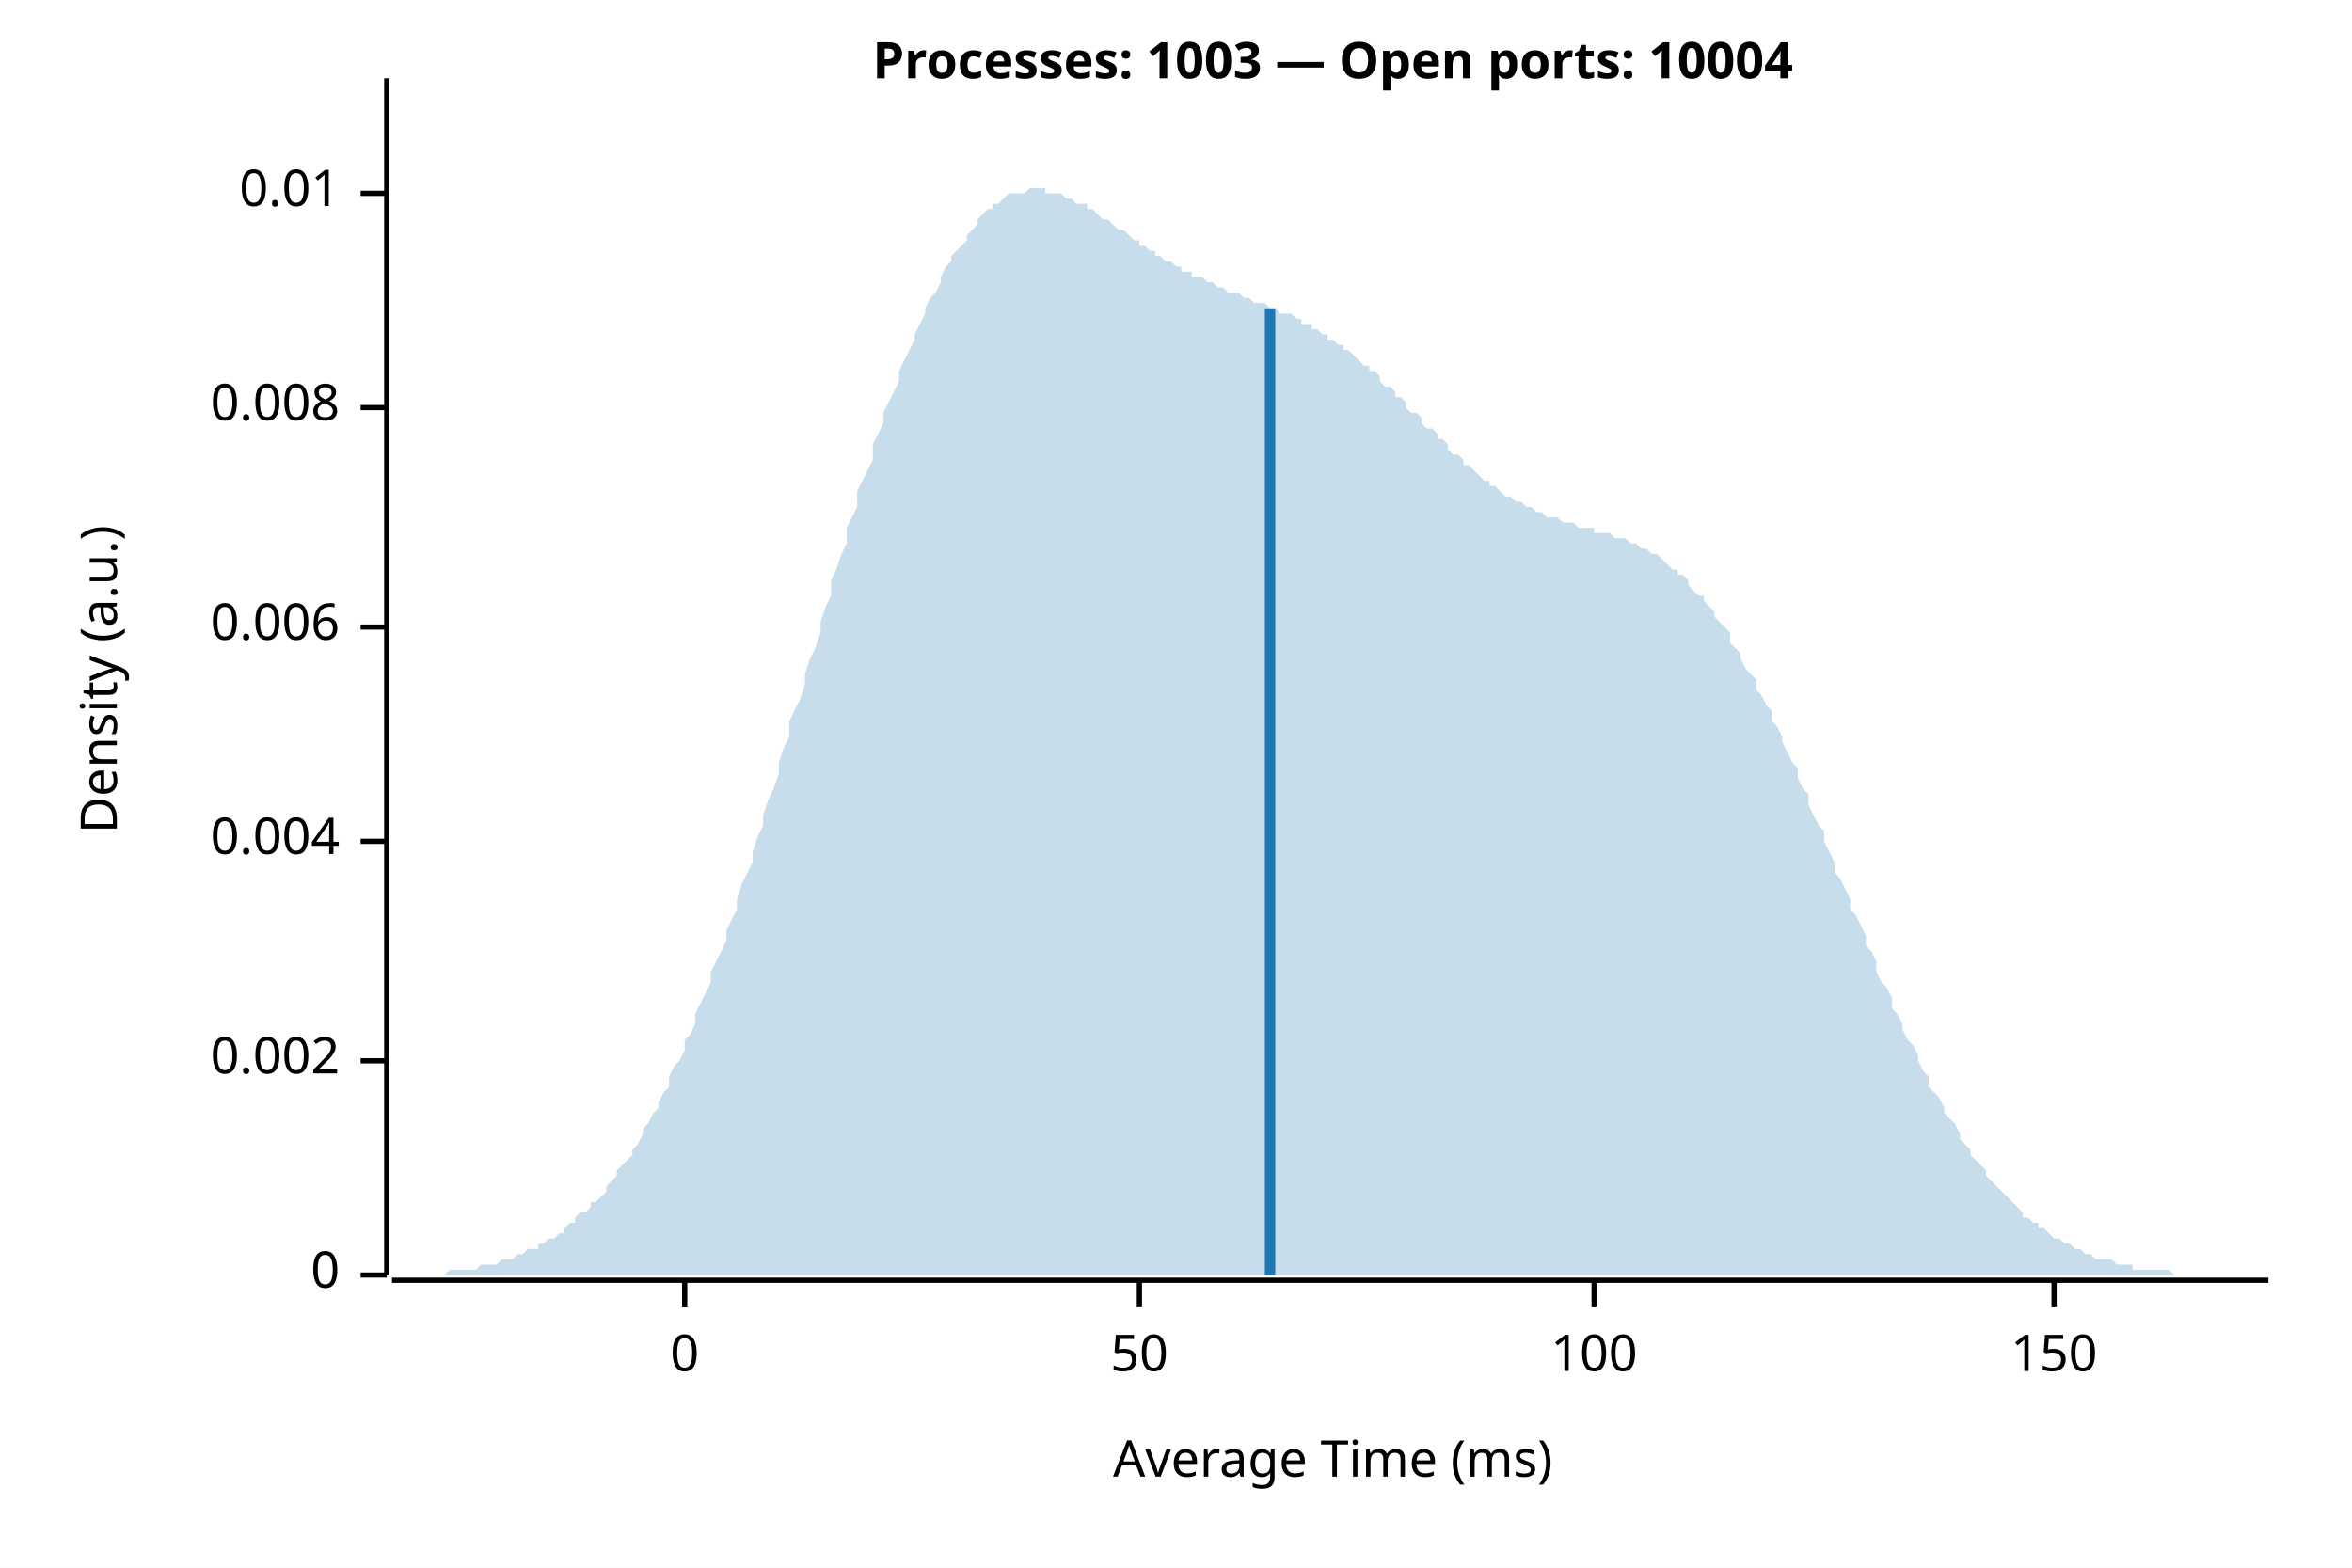
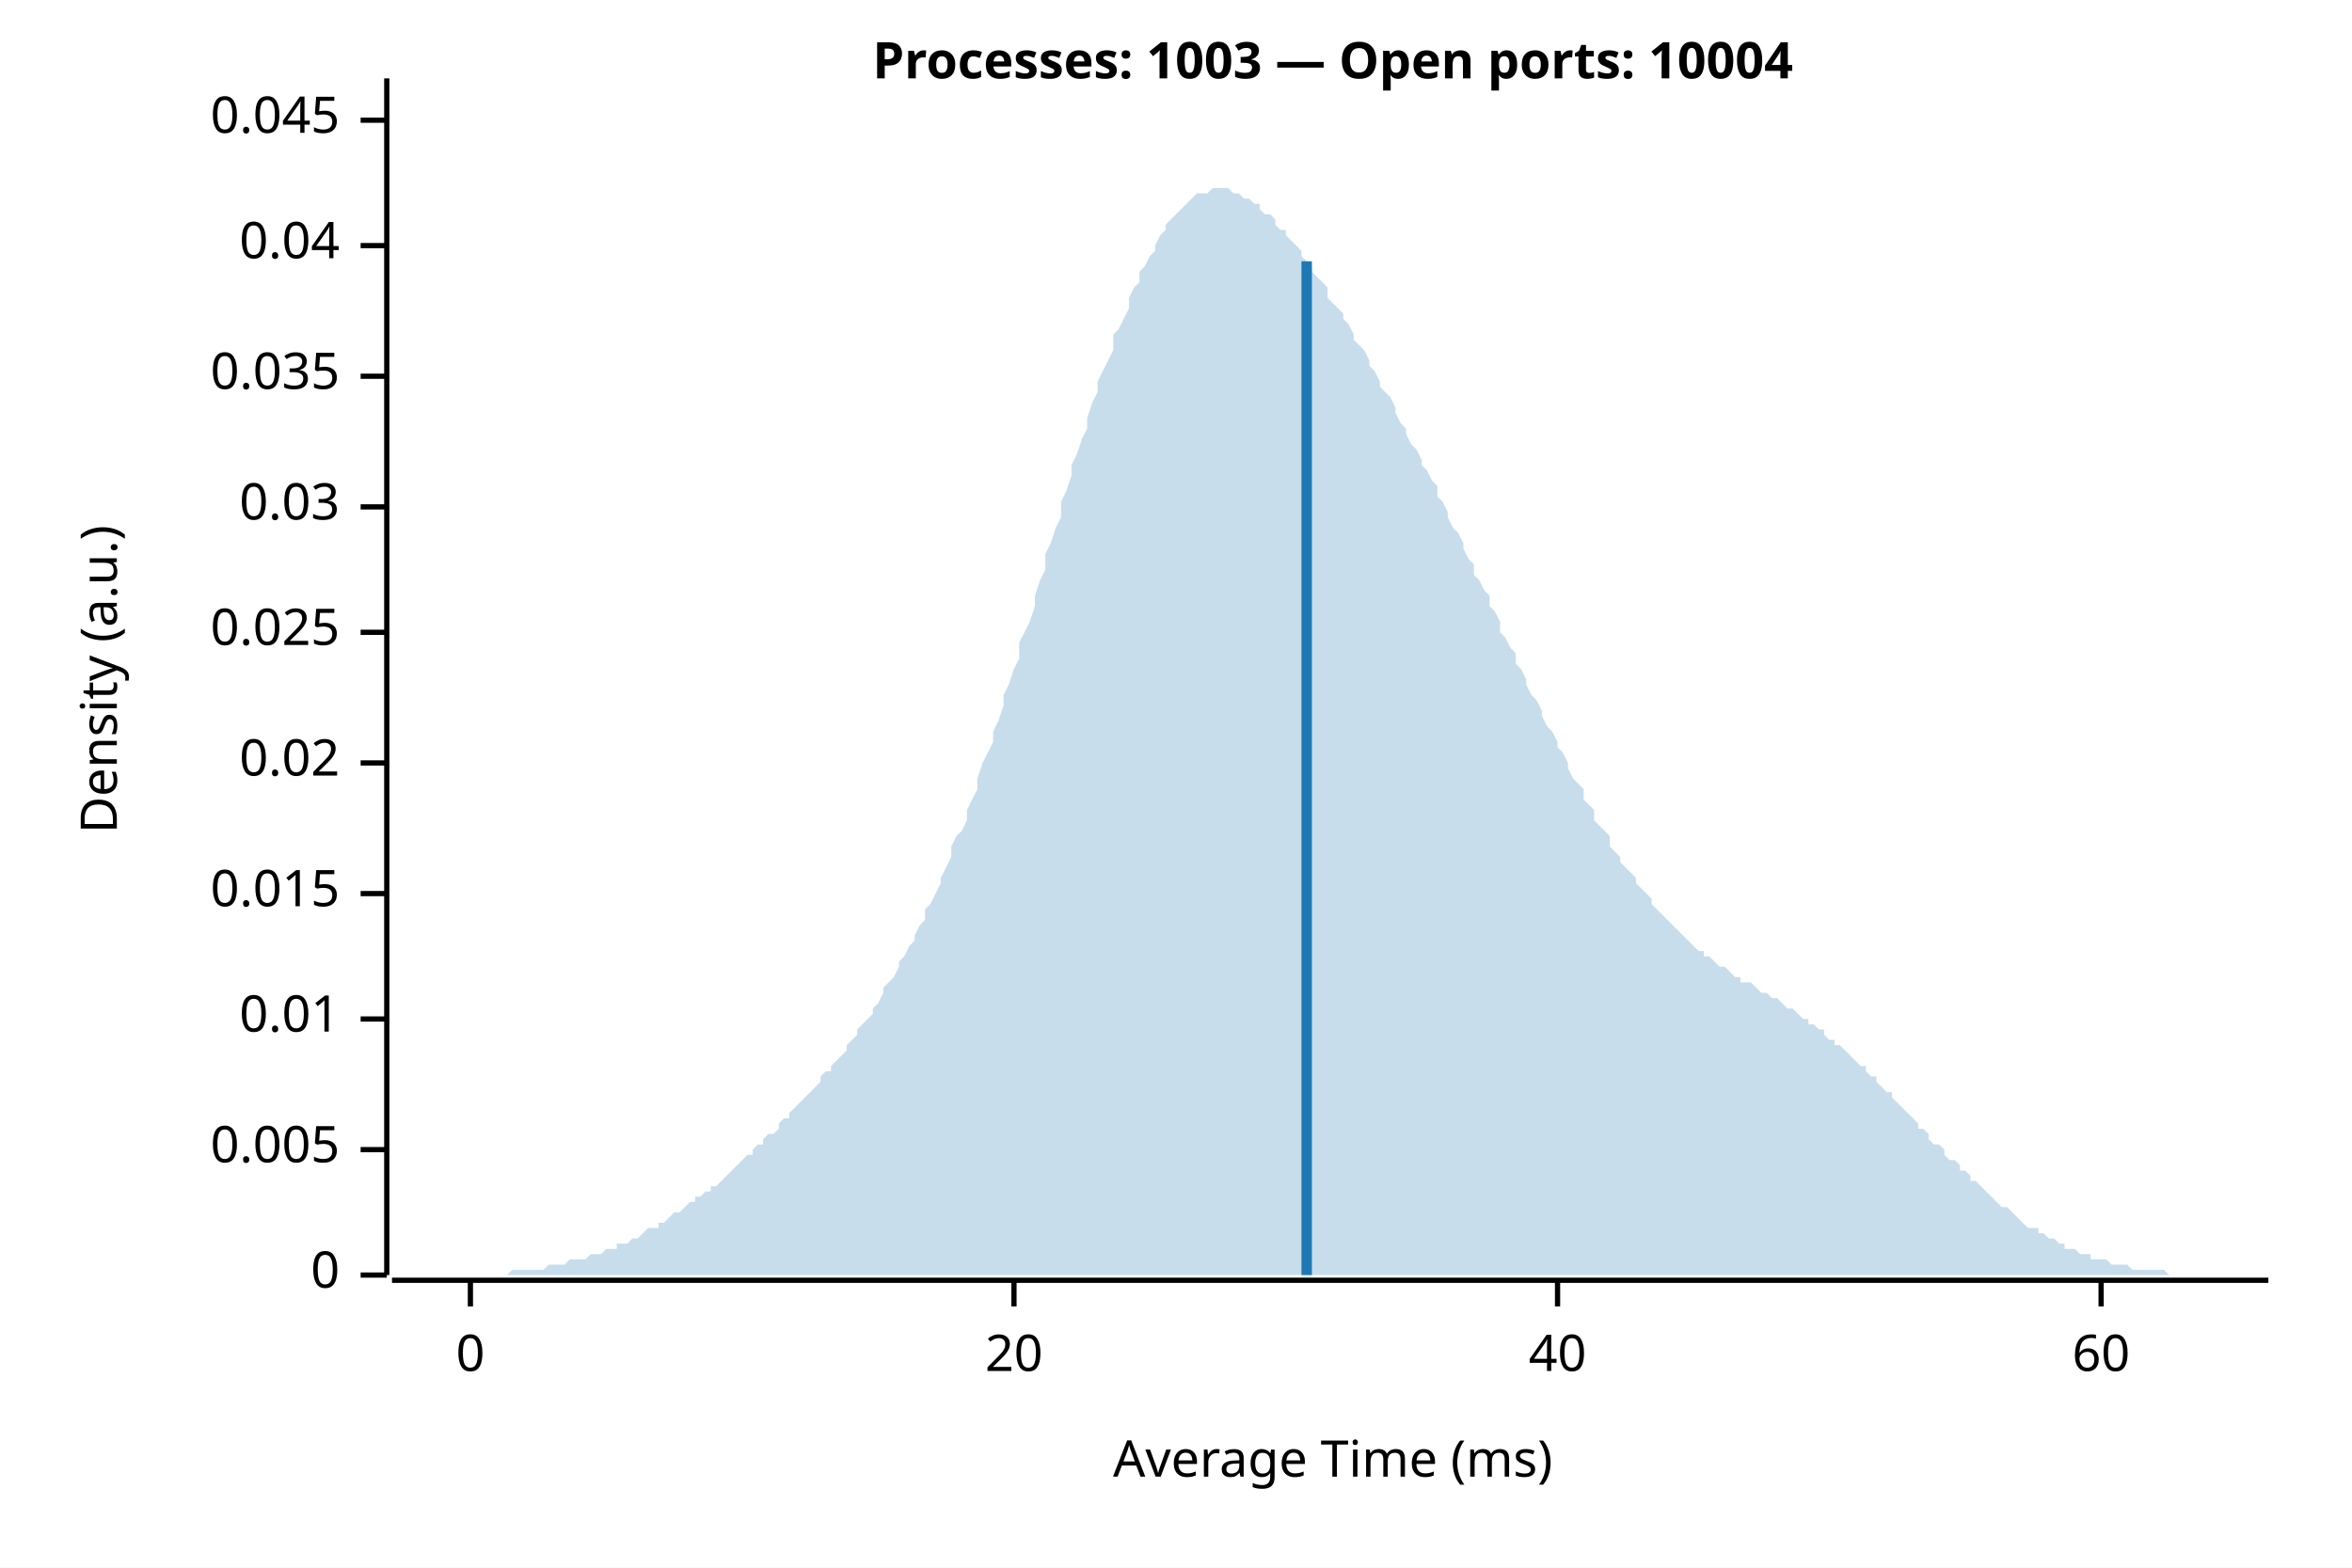
<svg xmlns="http://www.w3.org/2000/svg" width="450" height="300" viewBox="0 0 450 300">
  <rect width="100%" height="100%" fill="white" />
  <text x="255" y="15" font-weight="bold" text-anchor="middle" font-family="sans-serif" font-size="9.677" opacity="1" fill="#000000">Processes: 1003 — Open ports: 10004</text>
  <text x="15" y="130" dy="0.76em" text-anchor="middle" font-family="sans-serif" font-size="9.677" opacity="1" fill="#000000" transform="rotate(270, 15, 130)">
Density (a.u.)
</text>
  <text x="255" y="285" dy="-0.5ex" text-anchor="middle" font-family="sans-serif" font-size="9.677" opacity="1" fill="#000000">
Average Time (ms)
</text>
  <polyline fill="none" opacity="1" stroke="#000000" stroke-width="1" points="74,15 74,244 " />
  <text x="65" y="244" dy="0.5ex" text-anchor="end" font-family="sans-serif" font-size="9.677" opacity="1" fill="#000000">
0
</text>
  <polyline fill="none" opacity="1" stroke="#000000" stroke-width="1" points="69,244 74,244 " />
-   <text x="65" y="203" dy="0.5ex" text-anchor="end" font-family="sans-serif" font-size="9.677" opacity="1" fill="#000000">
- 0.002
+   <text x="65" y="220" dy="0.5ex" text-anchor="end" font-family="sans-serif" font-size="9.677" opacity="1" fill="#000000">
+ 0.005
</text>
-   <polyline fill="none" opacity="1" stroke="#000000" stroke-width="1" points="69,203 74,203 " />
-   <text x="65" y="161" dy="0.5ex" text-anchor="end" font-family="sans-serif" font-size="9.677" opacity="1" fill="#000000">
- 0.004
- </text>
-   <polyline fill="none" opacity="1" stroke="#000000" stroke-width="1" points="69,161 74,161 " />
-   <text x="65" y="120" dy="0.5ex" text-anchor="end" font-family="sans-serif" font-size="9.677" opacity="1" fill="#000000">
- 0.006
- </text>
-   <polyline fill="none" opacity="1" stroke="#000000" stroke-width="1" points="69,120 74,120 " />
-   <text x="65" y="78" dy="0.5ex" text-anchor="end" font-family="sans-serif" font-size="9.677" opacity="1" fill="#000000">
- 0.008
- </text>
-   <polyline fill="none" opacity="1" stroke="#000000" stroke-width="1" points="69,78 74,78 " />
-   <text x="65" y="37" dy="0.5ex" text-anchor="end" font-family="sans-serif" font-size="9.677" opacity="1" fill="#000000">
+   <polyline fill="none" opacity="1" stroke="#000000" stroke-width="1" points="69,220 74,220 " />
+   <text x="65" y="195" dy="0.5ex" text-anchor="end" font-family="sans-serif" font-size="9.677" opacity="1" fill="#000000">
0.01
</text>
-   <polyline fill="none" opacity="1" stroke="#000000" stroke-width="1" points="69,37 74,37 " />
+   <polyline fill="none" opacity="1" stroke="#000000" stroke-width="1" points="69,195 74,195 " />
+   <text x="65" y="171" dy="0.5ex" text-anchor="end" font-family="sans-serif" font-size="9.677" opacity="1" fill="#000000">
+ 0.015
+ </text>
+   <polyline fill="none" opacity="1" stroke="#000000" stroke-width="1" points="69,171 74,171 " />
+   <text x="65" y="146" dy="0.5ex" text-anchor="end" font-family="sans-serif" font-size="9.677" opacity="1" fill="#000000">
+ 0.02
+ </text>
+   <polyline fill="none" opacity="1" stroke="#000000" stroke-width="1" points="69,146 74,146 " />
+   <text x="65" y="121" dy="0.5ex" text-anchor="end" font-family="sans-serif" font-size="9.677" opacity="1" fill="#000000">
+ 0.025
+ </text>
+   <polyline fill="none" opacity="1" stroke="#000000" stroke-width="1" points="69,121 74,121 " />
+   <text x="65" y="97" dy="0.5ex" text-anchor="end" font-family="sans-serif" font-size="9.677" opacity="1" fill="#000000">
+ 0.03
+ </text>
+   <polyline fill="none" opacity="1" stroke="#000000" stroke-width="1" points="69,97 74,97 " />
+   <text x="65" y="72" dy="0.5ex" text-anchor="end" font-family="sans-serif" font-size="9.677" opacity="1" fill="#000000">
+ 0.035
+ </text>
+   <polyline fill="none" opacity="1" stroke="#000000" stroke-width="1" points="69,72 74,72 " />
+   <text x="65" y="47" dy="0.5ex" text-anchor="end" font-family="sans-serif" font-size="9.677" opacity="1" fill="#000000">
+ 0.04
+ </text>
+   <polyline fill="none" opacity="1" stroke="#000000" stroke-width="1" points="69,47 74,47 " />
+   <text x="65" y="23" dy="0.5ex" text-anchor="end" font-family="sans-serif" font-size="9.677" opacity="1" fill="#000000">
+ 0.045
+ </text>
+   <polyline fill="none" opacity="1" stroke="#000000" stroke-width="1" points="69,23 74,23 " />
  <polyline fill="none" opacity="1" stroke="#000000" stroke-width="1" points="75,245 434,245 " />
-   <text x="131" y="255" dy="0.76em" text-anchor="middle" font-family="sans-serif" font-size="9.677" opacity="1" fill="#000000">
+   <text x="90" y="255" dy="0.76em" text-anchor="middle" font-family="sans-serif" font-size="9.677" opacity="1" fill="#000000">
0
</text>
-   <polyline fill="none" opacity="1" stroke="#000000" stroke-width="1" points="131,245 131,250 " />
-   <text x="218" y="255" dy="0.76em" text-anchor="middle" font-family="sans-serif" font-size="9.677" opacity="1" fill="#000000">
- 50
+   <polyline fill="none" opacity="1" stroke="#000000" stroke-width="1" points="90,245 90,250 " />
+   <text x="194" y="255" dy="0.76em" text-anchor="middle" font-family="sans-serif" font-size="9.677" opacity="1" fill="#000000">
+ 20
</text>
-   <polyline fill="none" opacity="1" stroke="#000000" stroke-width="1" points="218,245 218,250 " />
-   <text x="305" y="255" dy="0.76em" text-anchor="middle" font-family="sans-serif" font-size="9.677" opacity="1" fill="#000000">
- 100
+   <polyline fill="none" opacity="1" stroke="#000000" stroke-width="1" points="194,245 194,250 " />
+   <text x="298" y="255" dy="0.76em" text-anchor="middle" font-family="sans-serif" font-size="9.677" opacity="1" fill="#000000">
+ 40
</text>
-   <polyline fill="none" opacity="1" stroke="#000000" stroke-width="1" points="305,245 305,250 " />
-   <text x="393" y="255" dy="0.76em" text-anchor="middle" font-family="sans-serif" font-size="9.677" opacity="1" fill="#000000">
- 150
+   <polyline fill="none" opacity="1" stroke="#000000" stroke-width="1" points="298,245 298,250 " />
+   <text x="402" y="255" dy="0.76em" text-anchor="middle" font-family="sans-serif" font-size="9.677" opacity="1" fill="#000000">
+ 60
</text>
-   <polyline fill="none" opacity="1" stroke="#000000" stroke-width="1" points="393,245 393,250 " />
-   <polygon opacity="0.25" fill="#1F78B4" points="75,244 75,244 76,244 77,244 77,244 78,244 79,244 80,244 80,244 81,244 82,244 82,244 83,244 84,244 85,244 85,244 86,243 87,243 87,243 88,243 89,243 90,243 90,243 91,243 92,242 92,242 93,242 94,242 95,242 95,242 96,241 97,241 98,241 98,241 99,240 100,240 100,240 101,239 102,239 103,239 103,238 104,238 105,237 105,237 106,237 107,236 108,236 108,235 109,234 110,234 110,233 111,232 112,232 113,231 113,230 114,230 115,229 116,228 116,227 117,226 118,225 118,224 119,223 120,222 121,221 121,220 122,219 123,217 123,216 124,215 125,213 126,212 126,211 127,209 128,208 128,206 129,204 130,203 131,201 131,199 132,198 133,196 133,194 134,192 135,190 136,188 136,186 137,184 138,182 139,180 139,178 140,176 141,174 141,172 142,169 143,167 144,165 144,163 145,160 146,158 146,156 147,153 148,151 149,148 149,146 150,143 151,141 151,138 152,136 153,134 154,131 154,129 155,126 156,124 157,121 157,119 158,116 159,114 159,111 160,109 161,106 162,104 162,101 163,99 164,97 164,94 165,92 166,90 167,88 167,85 168,83 169,81 169,79 170,77 171,75 172,73 172,71 173,69 174,67 175,65 175,64 176,62 177,60 177,59 178,57 179,56 180,54 180,53 181,51 182,50 182,49 183,48 184,47 185,46 185,45 186,44 187,43 187,42 188,41 189,40 190,40 190,39 191,39 192,38 192,38 193,37 194,37 195,37 195,37 196,37 197,36 198,36 198,36 199,36 200,36 200,37 201,37 202,37 203,37 203,37 204,38 205,38 205,38 206,39 207,39 208,39 208,40 209,40 210,41 210,41 211,42 212,42 213,43 213,43 214,44 215,44 216,45 216,45 217,46 218,46 218,47 219,47 220,48 221,48 221,49 222,49 223,50 223,50 224,50 225,51 226,51 226,52 227,52 228,52 228,53 229,53 230,53 231,54 231,54 232,54 233,55 233,55 234,55 235,56 236,56 236,56 237,56 238,57 239,57 239,57 240,58 241,58 241,58 242,58 243,59 244,59 244,59 245,60 246,60 246,60 247,60 248,61 249,61 249,62 250,62 251,62 251,63 252,63 253,64 254,64 254,65 255,65 256,66 257,66 257,67 258,67 259,68 259,68 260,69 261,70 262,70 262,71 263,71 264,72 264,73 265,74 266,74 267,75 267,76 268,76 269,77 269,78 270,79 271,79 272,80 272,81 273,82 274,82 275,83 275,84 276,84 277,85 277,86 278,87 279,87 280,88 280,89 281,89 282,90 282,90 283,91 284,92 285,92 285,93 286,93 287,94 287,94 288,95 289,95 290,96 290,96 291,96 292,97 292,97 293,97 294,98 295,98 295,98 296,99 297,99 298,99 298,99 299,100 300,100 300,100 301,100 302,101 303,101 303,101 304,101 305,101 305,102 306,102 307,102 308,102 308,102 309,103 310,103 310,103 311,103 312,104 313,104 313,104 314,105 315,105 316,106 316,106 317,106 318,107 318,107 319,108 320,109 321,109 321,110 322,110 323,111 323,112 324,113 325,114 326,114 326,115 327,116 328,117 328,118 329,119 330,120 331,121 331,123 332,124 333,125 333,126 334,128 335,129 336,130 336,132 337,133 338,135 339,136 339,138 340,139 341,141 341,142 342,144 343,146 344,147 344,149 345,151 346,152 346,154 347,156 348,158 349,159 349,161 350,163 351,165 351,167 352,168 353,170 354,172 354,174 355,175 356,177 357,179 357,181 358,182 359,184 359,186 360,188 361,189 362,191 362,193 363,194 364,196 364,197 365,199 366,200 367,202 367,203 368,205 369,206 369,208 370,209 371,210 372,212 372,213 373,214 374,215 375,217 375,218 376,219 377,220 377,221 378,222 379,223 380,224 380,225 381,226 382,227 382,227 383,228 384,229 385,230 385,230 386,231 387,232 387,233 388,233 389,234 390,234 390,235 391,235 392,236 392,236 393,237 394,237 395,238 395,238 396,238 397,239 398,239 398,239 399,240 400,240 400,240 401,241 402,241 403,241 403,241 404,241 405,242 405,242 406,242 407,242 408,242 408,243 409,243 410,243 410,243 411,243 412,243 413,243 413,243 414,243 415,243 416,244 416,244 417,244 418,244 418,244 419,244 420,244 421,244 421,244 422,244 423,244 423,244 424,244 425,244 426,244 426,244 427,244 428,244 428,244 429,244 430,244 431,244 431,244 432,244 433,244 434,244 434,244 75,244 " />
-   <polyline fill="none" opacity="1" stroke="#1F78B4" stroke-width="2" points="243,244 243,59 " />
+   <polyline fill="none" opacity="1" stroke="#000000" stroke-width="1" points="402,245 402,250 " />
+   <polygon opacity="0.25" fill="#1F78B4" points="75,244 75,244 76,244 77,244 77,244 78,244 79,244 80,244 80,244 81,244 82,244 82,244 83,244 84,244 85,244 85,244 86,244 87,244 87,244 88,244 89,244 90,244 90,244 91,244 92,244 92,244 93,244 94,244 95,244 95,244 96,244 97,244 98,243 98,243 99,243 100,243 100,243 101,243 102,243 103,243 103,243 104,243 105,242 105,242 106,242 107,242 108,242 108,242 109,241 110,241 110,241 111,241 112,241 113,240 113,240 114,240 115,240 116,239 116,239 117,239 118,239 118,238 119,238 120,238 121,237 121,237 122,237 123,236 123,236 124,235 125,235 126,235 126,234 127,234 128,233 128,233 129,232 130,232 131,231 131,231 132,230 133,230 133,229 134,229 135,228 136,228 136,227 137,227 138,226 139,225 139,225 140,224 141,223 141,223 142,222 143,221 144,221 144,220 145,219 146,219 146,218 147,217 148,217 149,216 149,215 150,214 151,214 151,213 152,212 153,211 154,210 154,210 155,209 156,208 157,207 157,206 158,205 159,205 159,204 160,203 161,202 162,201 162,200 163,199 164,198 164,197 165,196 166,195 167,194 167,193 168,192 169,190 169,189 170,188 171,187 172,185 172,184 173,183 174,181 175,180 175,179 176,177 177,176 177,174 178,173 179,171 180,169 180,168 181,166 182,164 182,162 183,160 184,159 185,157 185,155 186,153 187,151 187,149 188,146 189,144 190,142 190,140 191,138 192,135 192,133 193,131 194,128 195,126 195,123 196,121 197,119 198,116 198,114 199,111 200,109 200,106 201,104 202,101 203,99 203,96 204,94 205,91 205,89 206,87 207,84 208,82 208,80 209,77 210,75 210,73 211,71 212,69 213,67 213,64 214,63 215,61 216,59 216,57 217,55 218,54 218,52 219,51 220,49 221,48 221,47 222,45 223,44 223,43 224,42 225,41 226,40 226,40 227,39 228,38 228,38 229,37 230,37 231,37 231,37 232,36 233,36 233,36 234,36 235,36 236,37 236,37 237,37 238,38 239,38 239,38 240,39 241,39 241,40 242,41 243,41 244,42 244,43 245,44 246,44 246,45 247,46 248,47 249,48 249,49 250,50 251,51 251,52 252,53 253,54 254,55 254,57 255,58 256,59 257,60 257,61 258,62 259,64 259,65 260,66 261,67 262,69 262,70 263,71 264,73 264,74 265,75 266,76 267,78 267,79 268,81 269,82 269,83 270,85 271,86 272,88 272,89 273,90 274,92 275,93 275,95 276,96 277,98 277,99 278,101 279,102 280,104 280,105 281,107 282,108 282,110 283,111 284,113 285,114 285,116 286,117 287,119 287,121 288,122 289,124 290,125 290,127 291,128 292,130 292,131 293,133 294,134 295,136 295,137 296,139 297,140 298,142 298,143 299,144 300,146 300,147 301,149 302,150 303,151 303,153 304,154 305,155 305,157 306,158 307,159 308,160 308,162 309,163 310,164 310,165 311,166 312,167 313,168 313,169 314,170 315,171 316,172 316,173 317,174 318,175 318,175 319,176 320,177 321,178 321,178 322,179 323,180 323,180 324,181 325,182 326,182 326,183 327,183 328,184 328,184 329,185 330,185 331,186 331,186 332,187 333,187 333,188 334,188 335,188 336,189 336,189 337,190 338,190 339,191 339,191 340,191 341,192 341,192 342,193 343,193 344,194 344,194 345,195 346,195 346,196 347,196 348,197 349,197 349,198 350,199 351,199 351,200 352,200 353,201 354,202 354,202 355,203 356,204 357,204 357,205 358,206 359,206 359,207 360,208 361,209 362,209 362,210 363,211 364,212 364,212 365,213 366,214 367,215 367,216 368,216 369,217 369,218 370,219 371,219 372,220 372,221 373,222 374,222 375,223 375,224 376,224 377,225 377,226 378,226 379,227 380,228 380,228 381,229 382,230 382,230 383,231 384,231 385,232 385,232 386,233 387,234 387,234 388,235 389,235 390,235 390,236 391,236 392,237 392,237 393,237 394,238 395,238 395,239 396,239 397,239 398,240 398,240 399,240 400,240 400,241 401,241 402,241 403,241 403,241 404,242 405,242 405,242 406,242 407,242 408,243 408,243 409,243 410,243 410,243 411,243 412,243 413,243 413,243 414,243 415,244 416,244 416,244 417,244 418,244 418,244 419,244 420,244 421,244 421,244 422,244 423,244 423,244 424,244 425,244 426,244 426,244 427,244 428,244 428,244 429,244 430,244 431,244 431,244 432,244 433,244 434,244 434,244 75,244 " />
+   <polyline fill="none" opacity="1" stroke="#1F78B4" stroke-width="2" points="250,244 250,50 " />
</svg>
